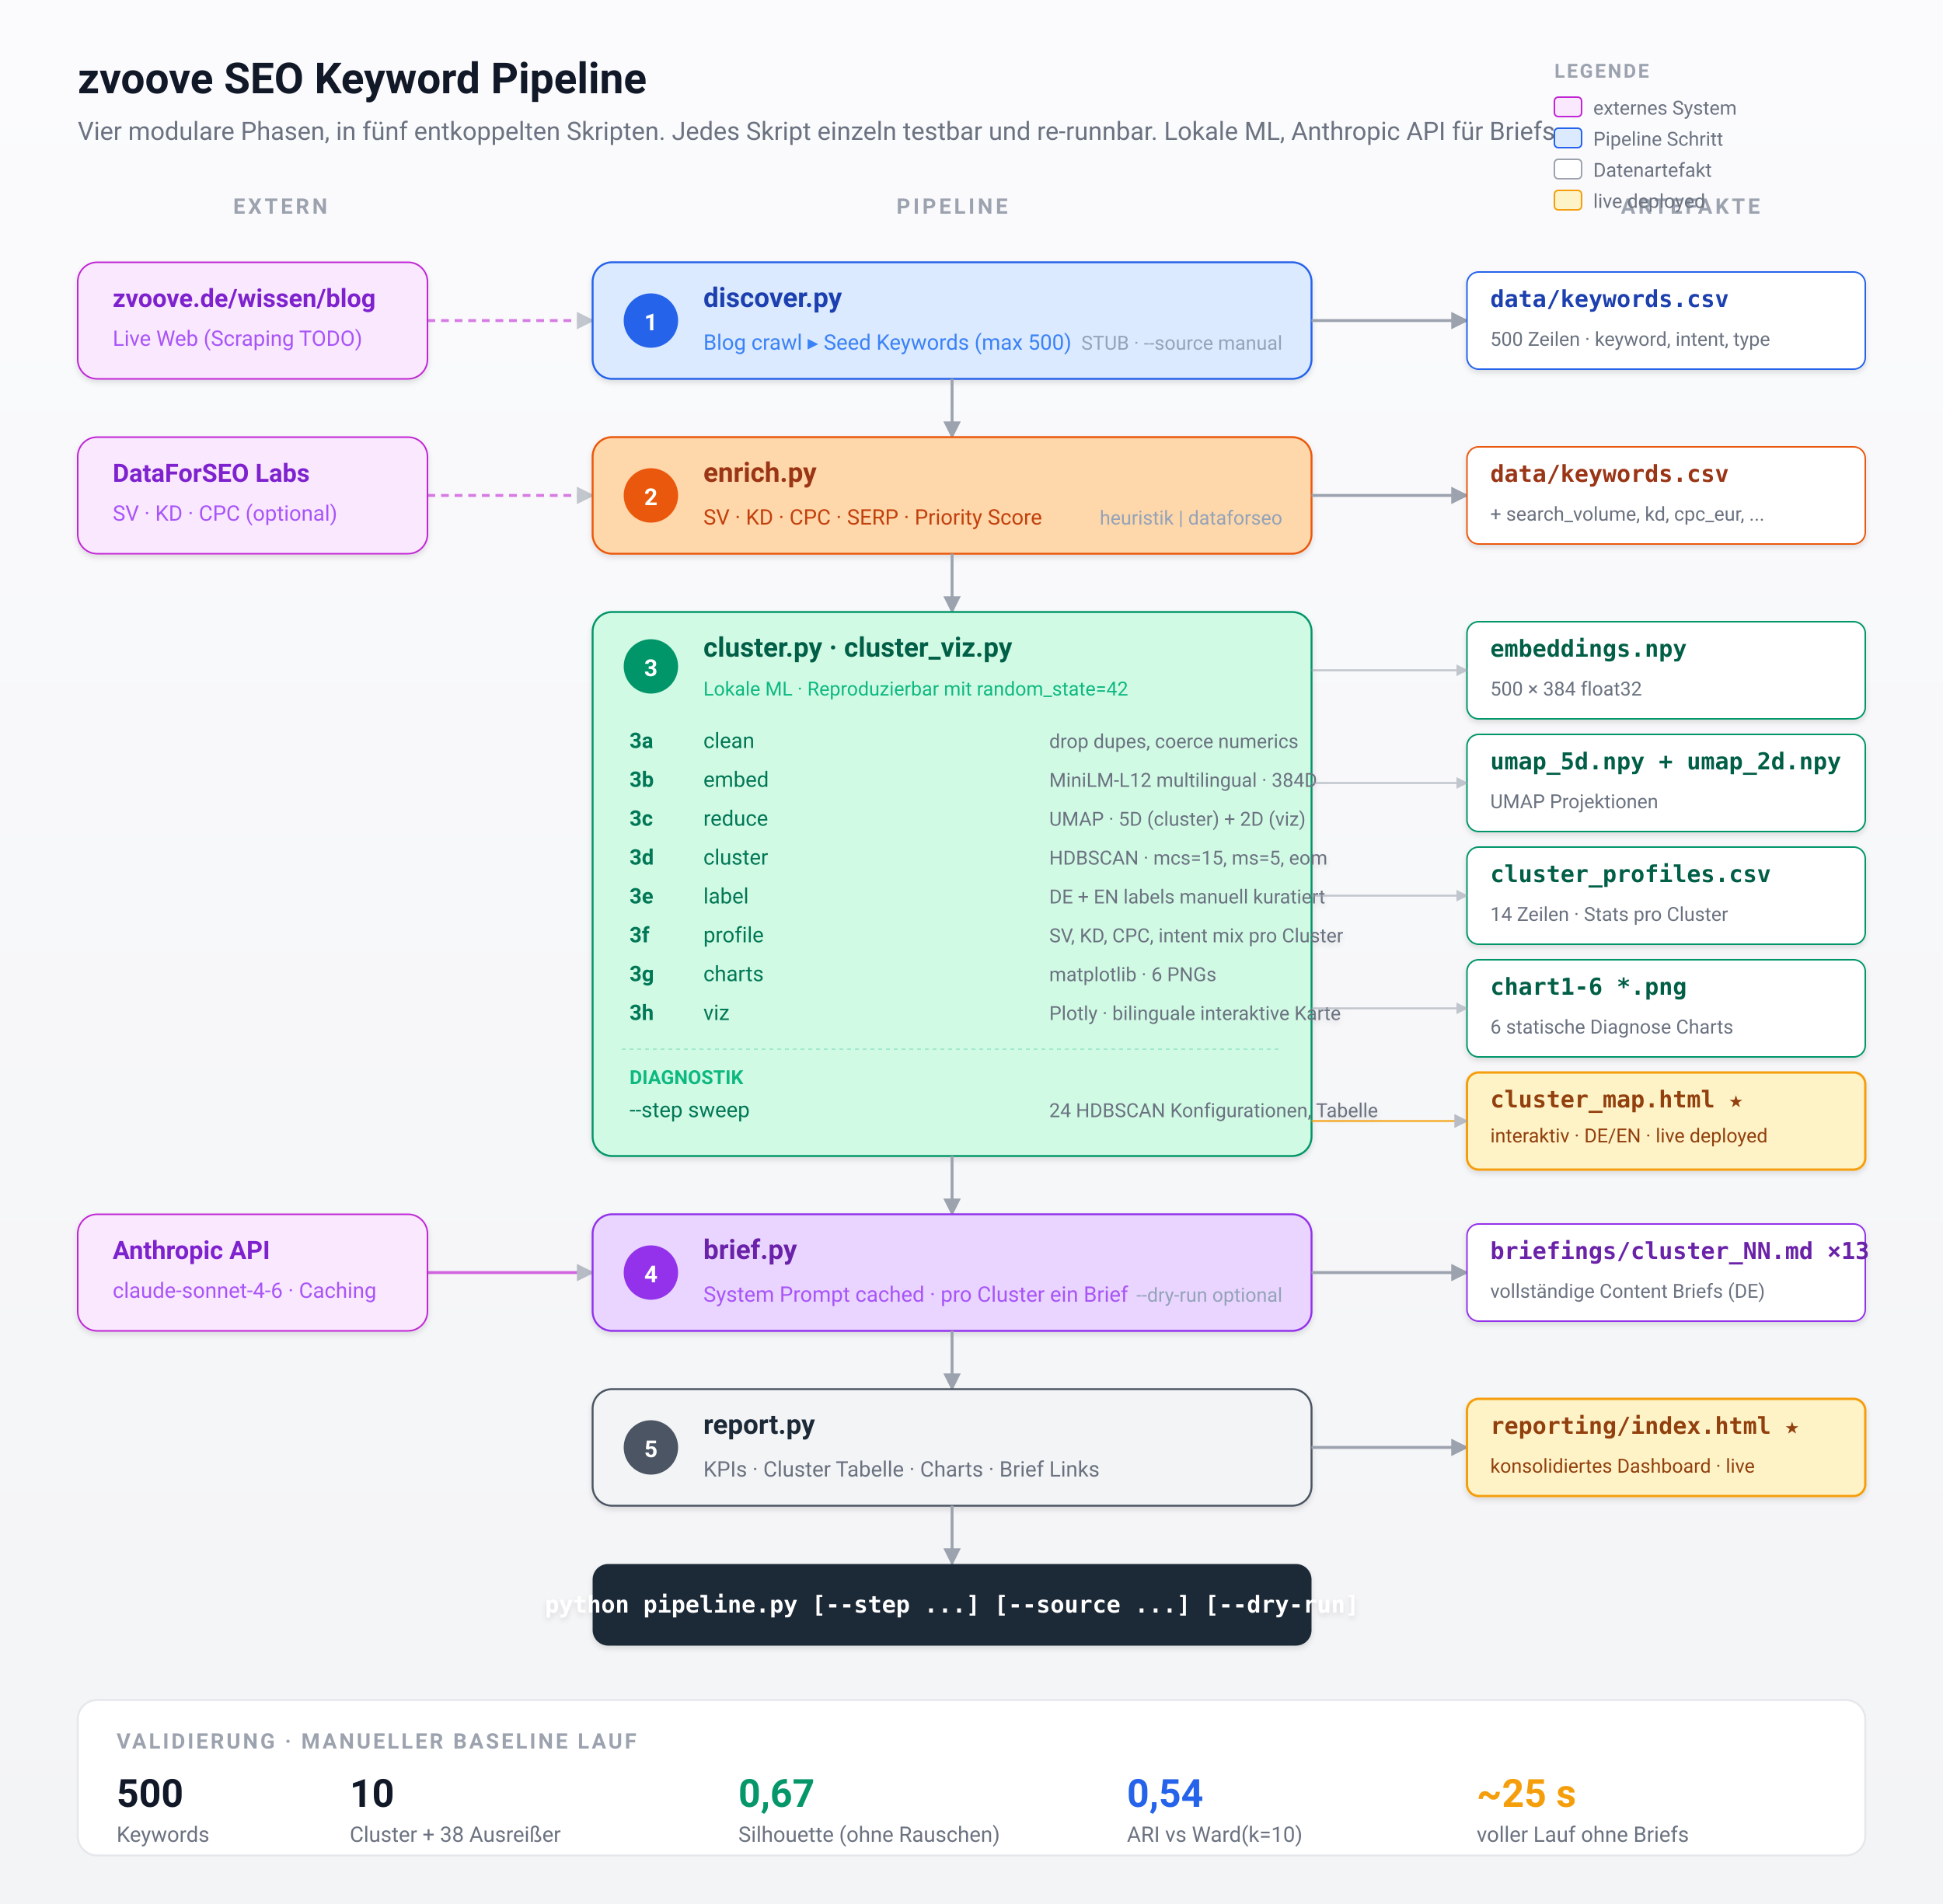
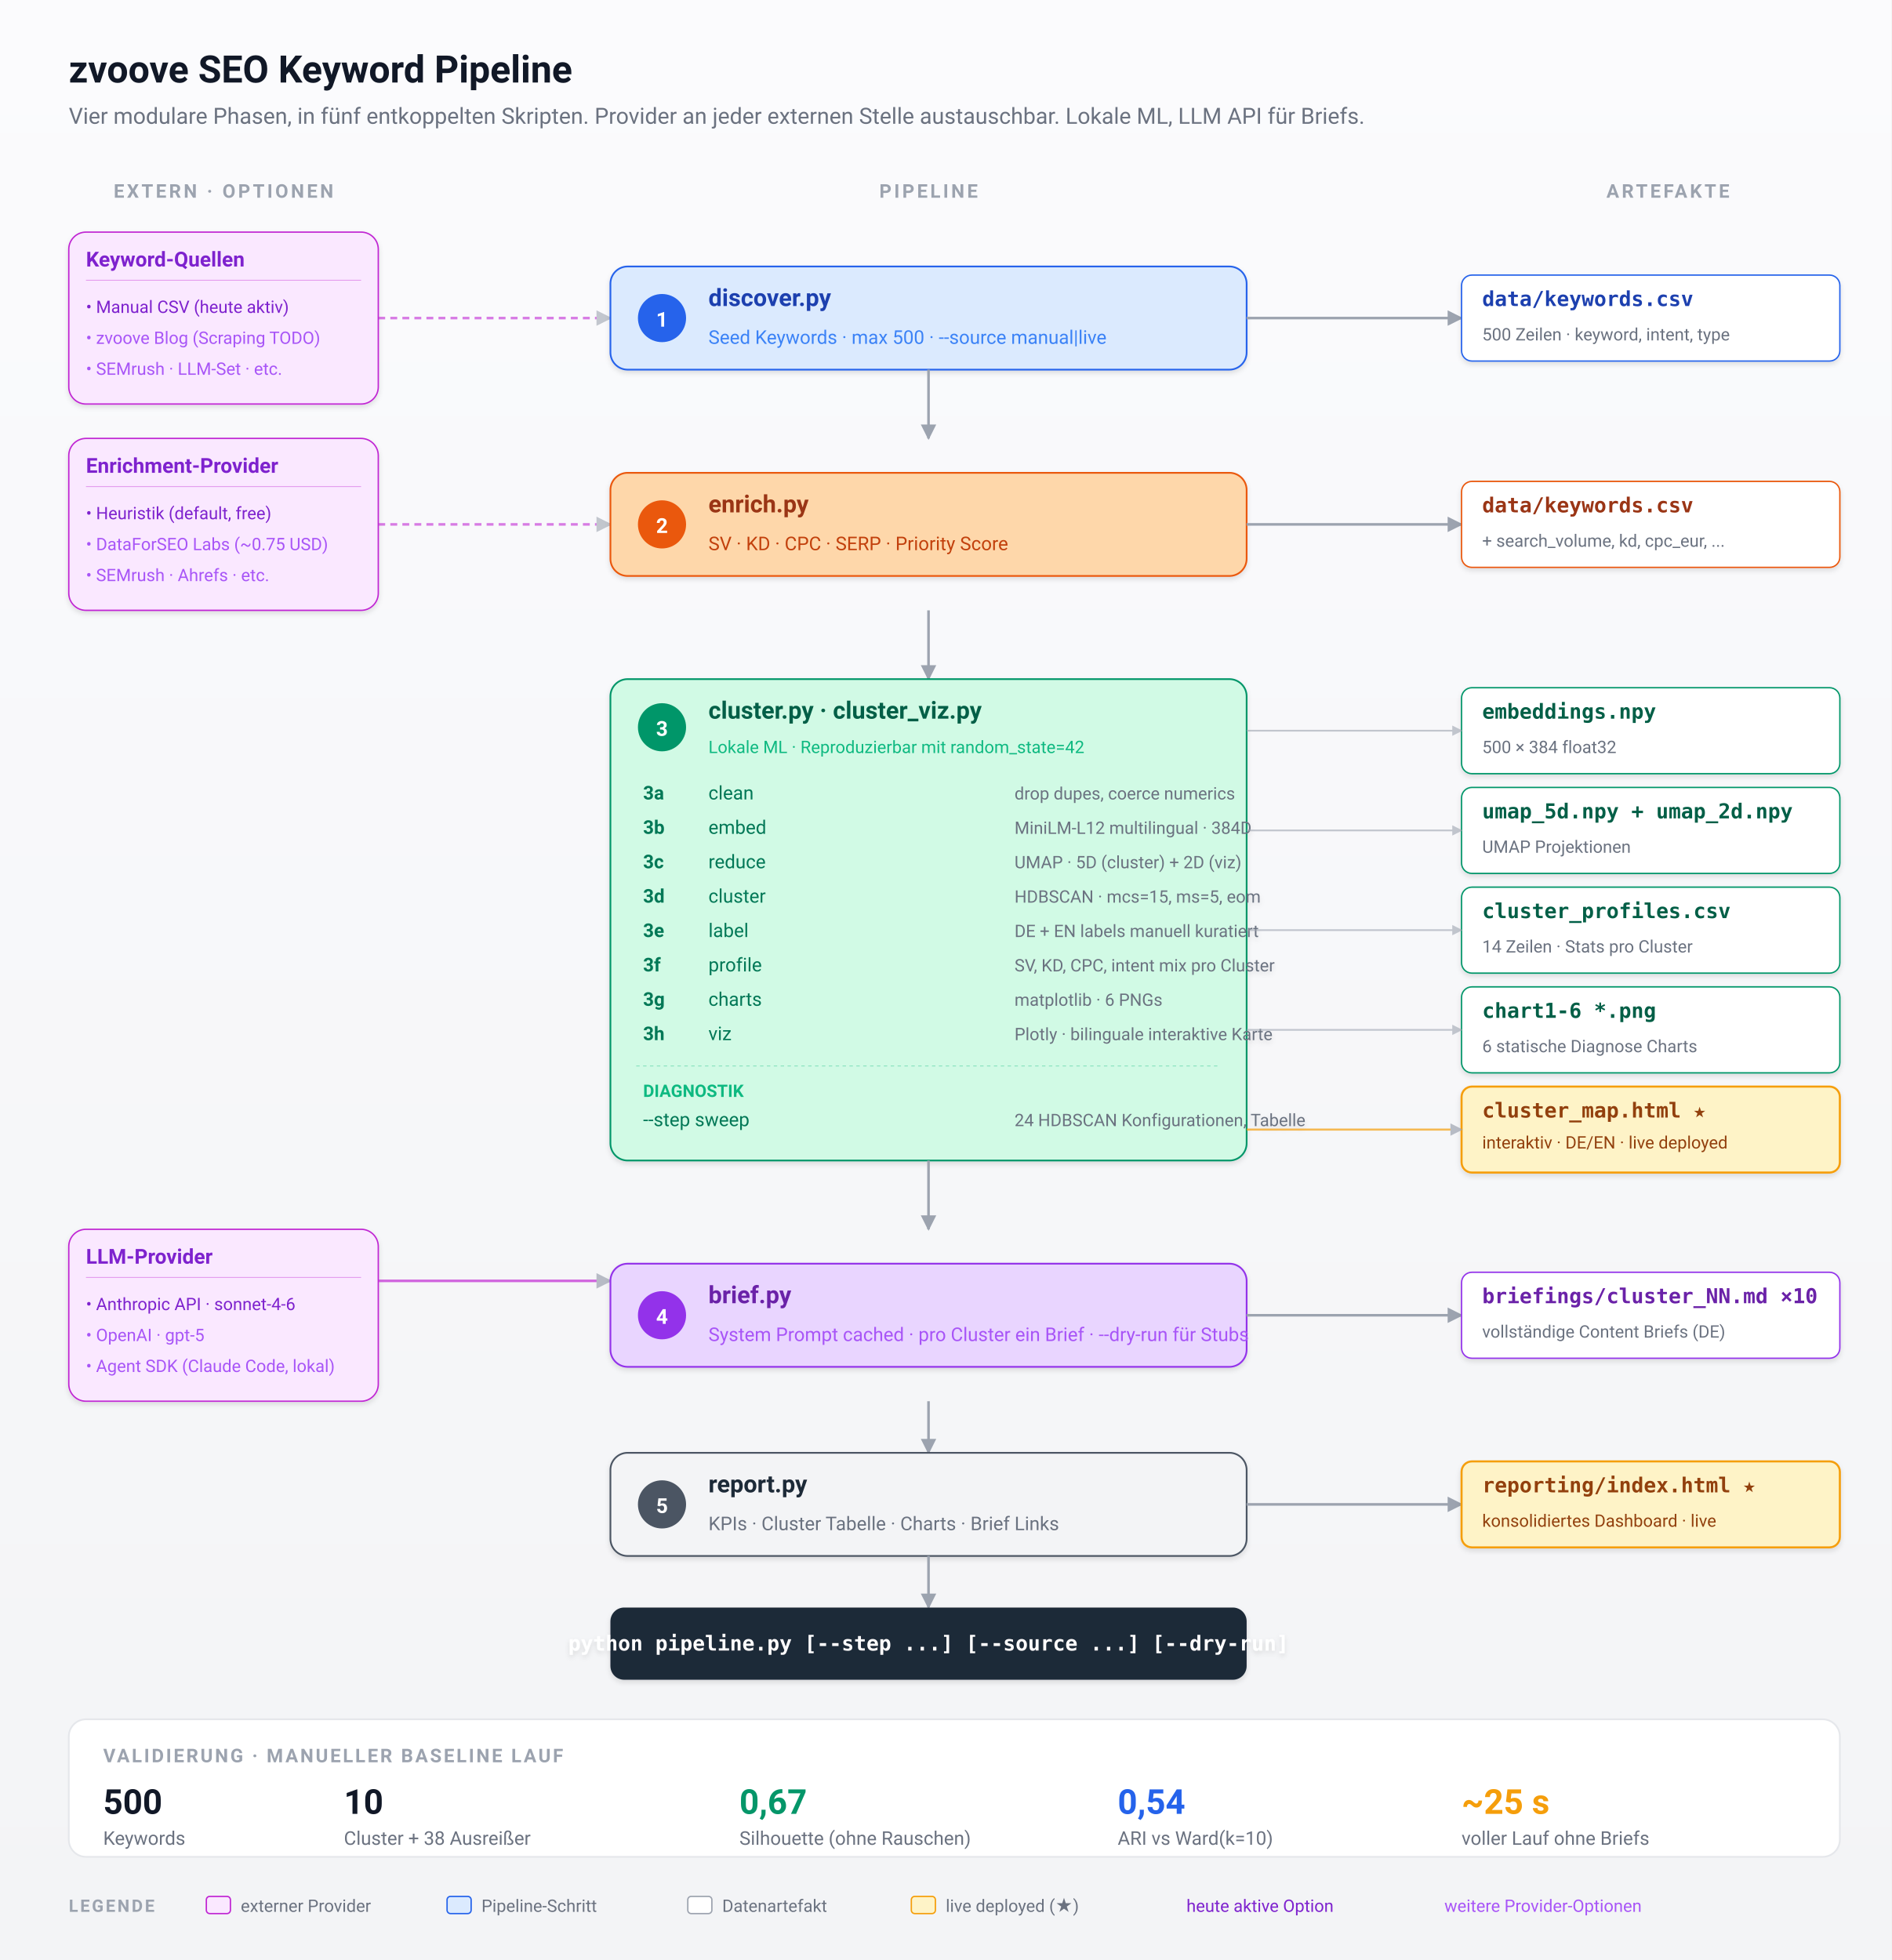
- <svg xmlns="http://www.w3.org/2000/svg" width="100%" viewBox="0 0 1000 980" role="img" font-family="-apple-system, BlinkMacSystemFont, 'Segoe UI', Roboto, sans-serif">
+ <svg xmlns="http://www.w3.org/2000/svg" width="100%" viewBox="0 0 1100 1140" role="img" font-family="-apple-system, BlinkMacSystemFont, 'Segoe UI', Roboto, sans-serif">
  <defs>
    <marker id="arrow" viewBox="0 0 10 10" refX="9" refY="5" markerWidth="6" markerHeight="6" orient="auto-start-reverse">
      <path d="M0 0 L10 5 L0 10 z" fill="#9ca3af" />
-     </marker>
-     <marker id="arrow-blue" viewBox="0 0 10 10" refX="9" refY="5" markerWidth="6" markerHeight="6" orient="auto-start-reverse">
-       <path d="M0 0 L10 5 L0 10 z" fill="#2563eb" />
    </marker>
    <filter id="shadow" x="-5%" y="-5%" width="110%" height="115%">
      <feDropShadow dx="0" dy="1.5" stdDeviation="1.5" flood-opacity="0.12" />
    </filter>
    <linearGradient id="bg" x1="0" y1="0" x2="0" y2="1">
      <stop offset="0" stop-color="#fbfbfd" />
      <stop offset="1" stop-color="#f3f4f6" />
    </linearGradient>
  </defs>
-   <rect width="1000" height="980" fill="url(#bg)" />
+   <rect width="1100" height="1140" fill="url(#bg)" />
  <text x="40" y="48" font-size="22" font-weight="700" fill="#111827">zvoove SEO Keyword Pipeline</text>
-   <text x="40" y="72" font-size="13" fill="#6b7280">Vier modulare Phasen, in fünf entkoppelten Skripten. Jedes Skript einzeln testbar und re-runnbar. Lokale ML, Anthropic API für Briefs.</text>
-   <text x="120" y="110" font-size="11" font-weight="600" fill="#9ca3af" letter-spacing="1.5">EXTERN</text>
-   <text x="490" y="110" font-size="11" font-weight="600" fill="#9ca3af" letter-spacing="1.5" text-anchor="middle">PIPELINE</text>
-   <text x="870" y="110" font-size="11" font-weight="600" fill="#9ca3af" letter-spacing="1.5" text-anchor="middle">ARTEFAKTE</text>
-   <g filter="url(#shadow)">
-     <rect x="40" y="135" width="180" height="60" rx="10" fill="#fae8ff" stroke="#c026d3" stroke-width="0.8" />
-     <text x="58" y="158" font-size="13" font-weight="600" fill="#7e22ce">zvoove.de/wissen/blog</text>
-     <text x="58" y="178" font-size="11" fill="#a855f7">Live Web (Scraping TODO)</text>
-   </g>
-   <line x1="220" y1="165" x2="305" y2="165" stroke="#c026d3" stroke-width="1.5" stroke-dasharray="4 3" marker-end="url(#arrow)" opacity="0.6" />
-   <g filter="url(#shadow)">
-     <rect x="305" y="135" width="370" height="60" rx="10" fill="#dbeafe" stroke="#2563eb" stroke-width="1" />
-     <circle cx="335" cy="165" r="14" fill="#2563eb" />
-     <text x="335" y="170" font-size="12" font-weight="700" fill="white" text-anchor="middle">1</text>
-     <text x="362" y="158" font-size="14" font-weight="600" fill="#1e40af">discover.py</text>
-     <text x="362" y="180" font-size="11" fill="#3b82f6">Blog crawl ▸ Seed Keywords (max 500)</text>
-     <text x="660" y="180" font-size="10" fill="#94a3b8" text-anchor="end">STUB · --source manual</text>
-   </g>
-   <line x1="675" y1="165" x2="755" y2="165" stroke="#9ca3af" stroke-width="1.5" marker-end="url(#arrow)" />
-   <g filter="url(#shadow)">
-     <rect x="755" y="140" width="205" height="50" rx="6" fill="white" stroke="#2563eb" stroke-width="0.8" />
-     <text x="767" y="158" font-size="12" font-weight="600" fill="#1e40af" font-family="ui-monospace, SFMono-Regular, monospace">data/keywords.csv</text>
-     <text x="767" y="178" font-size="10" fill="#6b7280">500 Zeilen · keyword, intent, type</text>
-   </g>
-   <line x1="490" y1="195" x2="490" y2="225" stroke="#9ca3af" stroke-width="1.5" marker-end="url(#arrow)" />
-   <g filter="url(#shadow)">
-     <rect x="40" y="225" width="180" height="60" rx="10" fill="#fae8ff" stroke="#c026d3" stroke-width="0.8" />
-     <text x="58" y="248" font-size="13" font-weight="600" fill="#7e22ce">DataForSEO Labs</text>
-     <text x="58" y="268" font-size="11" fill="#a855f7">SV · KD · CPC (optional)</text>
-   </g>
-   <line x1="220" y1="255" x2="305" y2="255" stroke="#c026d3" stroke-width="1.5" stroke-dasharray="4 3" marker-end="url(#arrow)" opacity="0.6" />
-   <g filter="url(#shadow)">
-     <rect x="305" y="225" width="370" height="60" rx="10" fill="#fed7aa" stroke="#ea580c" stroke-width="1" />
-     <circle cx="335" cy="255" r="14" fill="#ea580c" />
-     <text x="335" y="260" font-size="12" font-weight="700" fill="white" text-anchor="middle">2</text>
-     <text x="362" y="248" font-size="14" font-weight="600" fill="#9a3412">enrich.py</text>
-     <text x="362" y="270" font-size="11" fill="#c2410c">SV · KD · CPC · SERP · Priority Score</text>
-     <text x="660" y="270" font-size="10" fill="#94a3b8" text-anchor="end">heuristik | dataforseo</text>
-   </g>
-   <line x1="675" y1="255" x2="755" y2="255" stroke="#9ca3af" stroke-width="1.5" marker-end="url(#arrow)" />
-   <g filter="url(#shadow)">
-     <rect x="755" y="230" width="205" height="50" rx="6" fill="white" stroke="#ea580c" stroke-width="0.8" />
-     <text x="767" y="248" font-size="12" font-weight="600" fill="#9a3412" font-family="ui-monospace, SFMono-Regular, monospace">data/keywords.csv</text>
-     <text x="767" y="268" font-size="10" fill="#6b7280">+ search_volume, kd, cpc_eur, ...</text>
-   </g>
-   <line x1="490" y1="285" x2="490" y2="315" stroke="#9ca3af" stroke-width="1.5" marker-end="url(#arrow)" />
-   <g filter="url(#shadow)">
-     <rect x="305" y="315" width="370" height="280" rx="10" fill="#d1fae5" stroke="#059669" stroke-width="1" />
-     <circle cx="335" cy="343" r="14" fill="#059669" />
-     <text x="335" y="348" font-size="12" font-weight="700" fill="white" text-anchor="middle">3</text>
-     <text x="362" y="338" font-size="14" font-weight="600" fill="#065f46">cluster.py · cluster_viz.py</text>
-     <text x="362" y="358" font-size="10" fill="#10b981">Lokale ML · Reproduzierbar mit random_state=42</text>
+   <text x="40" y="72" font-size="13" fill="#6b7280">Vier modulare Phasen, in fünf entkoppelten Skripten. Provider an jeder externen Stelle austauschbar. Lokale ML, LLM API für Briefs.</text>
+   <text x="130" y="115" font-size="11" font-weight="600" fill="#9ca3af" letter-spacing="1.5" text-anchor="middle">EXTERN · OPTIONEN</text>
+   <text x="540" y="115" font-size="11" font-weight="600" fill="#9ca3af" letter-spacing="1.5" text-anchor="middle">PIPELINE</text>
+   <text x="970" y="115" font-size="11" font-weight="600" fill="#9ca3af" letter-spacing="1.5" text-anchor="middle">ARTEFAKTE</text>
+   <g filter="url(#shadow)">
+     <rect x="40" y="135" width="180" height="100" rx="10" fill="#fae8ff" stroke="#c026d3" stroke-width="0.8" />
+     <text x="50" y="155" font-size="12" font-weight="700" fill="#7e22ce">Keyword-Quellen</text>
+     <line x1="50" y1="163" x2="210" y2="163" stroke="#c026d3" stroke-width="0.5" opacity="0.4" />
+     <text x="50" y="182" font-size="10" fill="#7e22ce">• Manual CSV (heute aktiv)</text>
+     <text x="50" y="200" font-size="10" fill="#a855f7">• zvoove Blog (Scraping TODO)</text>
+     <text x="50" y="218" font-size="10" fill="#a855f7">• SEMrush · LLM-Set · etc.</text>
+   </g>
+   <line x1="220" y1="185" x2="355" y2="185" stroke="#c026d3" stroke-width="1.5" stroke-dasharray="4 3" marker-end="url(#arrow)" opacity="0.6" />
+   <g filter="url(#shadow)">
+     <rect x="355" y="155" width="370" height="60" rx="10" fill="#dbeafe" stroke="#2563eb" stroke-width="1" />
+     <circle cx="385" cy="185" r="14" fill="#2563eb" />
+     <text x="385" y="190" font-size="12" font-weight="700" fill="white" text-anchor="middle">1</text>
+     <text x="412" y="178" font-size="14" font-weight="600" fill="#1e40af">discover.py</text>
+     <text x="412" y="200" font-size="11" fill="#3b82f6">Seed Keywords · max 500 · --source manual|live</text>
+   </g>
+   <line x1="725" y1="185" x2="850" y2="185" stroke="#9ca3af" stroke-width="1.5" marker-end="url(#arrow)" />
+   <g filter="url(#shadow)">
+     <rect x="850" y="160" width="220" height="50" rx="6" fill="white" stroke="#2563eb" stroke-width="0.8" />
+     <text x="862" y="178" font-size="12" font-weight="600" fill="#1e40af" font-family="ui-monospace, SFMono-Regular, monospace">data/keywords.csv</text>
+     <text x="862" y="198" font-size="10" fill="#6b7280">500 Zeilen · keyword, intent, type</text>
+   </g>
+   <line x1="540" y1="215" x2="540" y2="255" stroke="#9ca3af" stroke-width="1.5" marker-end="url(#arrow)" />
+   <g filter="url(#shadow)">
+     <rect x="40" y="255" width="180" height="100" rx="10" fill="#fae8ff" stroke="#c026d3" stroke-width="0.8" />
+     <text x="50" y="275" font-size="12" font-weight="700" fill="#7e22ce">Enrichment-Provider</text>
+     <line x1="50" y1="283" x2="210" y2="283" stroke="#c026d3" stroke-width="0.5" opacity="0.4" />
+     <text x="50" y="302" font-size="10" fill="#7e22ce">• Heuristik (default, free)</text>
+     <text x="50" y="320" font-size="10" fill="#a855f7">• DataForSEO Labs (~0.75 USD)</text>
+     <text x="50" y="338" font-size="10" fill="#a855f7">• SEMrush · Ahrefs · etc.</text>
+   </g>
+   <line x1="220" y1="305" x2="355" y2="305" stroke="#c026d3" stroke-width="1.5" stroke-dasharray="4 3" marker-end="url(#arrow)" opacity="0.6" />
+   <g filter="url(#shadow)">
+     <rect x="355" y="275" width="370" height="60" rx="10" fill="#fed7aa" stroke="#ea580c" stroke-width="1" />
+     <circle cx="385" cy="305" r="14" fill="#ea580c" />
+     <text x="385" y="310" font-size="12" font-weight="700" fill="white" text-anchor="middle">2</text>
+     <text x="412" y="298" font-size="14" font-weight="600" fill="#9a3412">enrich.py</text>
+     <text x="412" y="320" font-size="11" fill="#c2410c">SV · KD · CPC · SERP · Priority Score</text>
+   </g>
+   <line x1="725" y1="305" x2="850" y2="305" stroke="#9ca3af" stroke-width="1.5" marker-end="url(#arrow)" />
+   <g filter="url(#shadow)">
+     <rect x="850" y="280" width="220" height="50" rx="6" fill="white" stroke="#ea580c" stroke-width="0.8" />
+     <text x="862" y="298" font-size="12" font-weight="600" fill="#9a3412" font-family="ui-monospace, SFMono-Regular, monospace">data/keywords.csv</text>
+     <text x="862" y="318" font-size="10" fill="#6b7280">+ search_volume, kd, cpc_eur, ...</text>
+   </g>
+   <line x1="540" y1="355" x2="540" y2="395" stroke="#9ca3af" stroke-width="1.5" marker-end="url(#arrow)" />
+   <g filter="url(#shadow)">
+     <rect x="355" y="395" width="370" height="280" rx="10" fill="#d1fae5" stroke="#059669" stroke-width="1" />
+     <circle cx="385" cy="423" r="14" fill="#059669" />
+     <text x="385" y="428" font-size="12" font-weight="700" fill="white" text-anchor="middle">3</text>
+     <text x="412" y="418" font-size="14" font-weight="600" fill="#065f46">cluster.py · cluster_viz.py</text>
+     <text x="412" y="438" font-size="10" fill="#10b981">Lokale ML · Reproduzierbar mit random_state=42</text>
    <g font-size="11" fill="#047857">
-       <text x="324" y="385" font-weight="600">3a</text>
-       <text x="362" y="385">clean</text>
-       <text x="540" y="385" fill="#6b7280" font-size="10">drop dupes, coerce numerics</text>
-       <text x="324" y="405" font-weight="600">3b</text>
-       <text x="362" y="405">embed</text>
-       <text x="540" y="405" fill="#6b7280" font-size="10">MiniLM-L12 multilingual · 384D</text>
-       <text x="324" y="425" font-weight="600">3c</text>
-       <text x="362" y="425">reduce</text>
-       <text x="540" y="425" fill="#6b7280" font-size="10">UMAP · 5D (cluster) + 2D (viz)</text>
-       <text x="324" y="445" font-weight="600">3d</text>
-       <text x="362" y="445">cluster</text>
-       <text x="540" y="445" fill="#6b7280" font-size="10">HDBSCAN · mcs=15, ms=5, eom</text>
-       <text x="324" y="465" font-weight="600">3e</text>
-       <text x="362" y="465">label</text>
-       <text x="540" y="465" fill="#6b7280" font-size="10">DE + EN labels manuell kuratiert</text>
-       <text x="324" y="485" font-weight="600">3f</text>
-       <text x="362" y="485">profile</text>
-       <text x="540" y="485" fill="#6b7280" font-size="10">SV, KD, CPC, intent mix pro Cluster</text>
-       <text x="324" y="505" font-weight="600">3g</text>
-       <text x="362" y="505">charts</text>
-       <text x="540" y="505" fill="#6b7280" font-size="10">matplotlib · 6 PNGs</text>
-       <text x="324" y="525" font-weight="600">3h</text>
-       <text x="362" y="525">viz</text>
-       <text x="540" y="525" fill="#6b7280" font-size="10">Plotly · bilinguale interaktive Karte</text>
+       <text x="374" y="465" font-weight="600">3a</text>
+       <text x="412" y="465">clean</text>
+       <text x="590" y="465" fill="#6b7280" font-size="10">drop dupes, coerce numerics</text>
+       <text x="374" y="485" font-weight="600">3b</text>
+       <text x="412" y="485">embed</text>
+       <text x="590" y="485" fill="#6b7280" font-size="10">MiniLM-L12 multilingual · 384D</text>
+       <text x="374" y="505" font-weight="600">3c</text>
+       <text x="412" y="505">reduce</text>
+       <text x="590" y="505" fill="#6b7280" font-size="10">UMAP · 5D (cluster) + 2D (viz)</text>
+       <text x="374" y="525" font-weight="600">3d</text>
+       <text x="412" y="525">cluster</text>
+       <text x="590" y="525" fill="#6b7280" font-size="10">HDBSCAN · mcs=15, ms=5, eom</text>
+       <text x="374" y="545" font-weight="600">3e</text>
+       <text x="412" y="545">label</text>
+       <text x="590" y="545" fill="#6b7280" font-size="10">DE + EN labels manuell kuratiert</text>
+       <text x="374" y="565" font-weight="600">3f</text>
+       <text x="412" y="565">profile</text>
+       <text x="590" y="565" fill="#6b7280" font-size="10">SV, KD, CPC, intent mix pro Cluster</text>
+       <text x="374" y="585" font-weight="600">3g</text>
+       <text x="412" y="585">charts</text>
+       <text x="590" y="585" fill="#6b7280" font-size="10">matplotlib · 6 PNGs</text>
+       <text x="374" y="605" font-weight="600">3h</text>
+       <text x="412" y="605">viz</text>
+       <text x="590" y="605" fill="#6b7280" font-size="10">Plotly · bilinguale interaktive Karte</text>
    </g>
-     <line x1="320" y1="540" x2="660" y2="540" stroke="#10b981" stroke-width="0.5" stroke-dasharray="2 2" opacity="0.4" />
-     <text x="324" y="558" font-size="10" font-weight="600" fill="#10b981">DIAGNOSTIK</text>
-     <text x="324" y="575" font-size="11" fill="#047857">--step sweep</text>
-     <text x="540" y="575" fill="#6b7280" font-size="10">24 HDBSCAN Konfigurationen, Tabelle</text>
-   </g>
-   <g filter="url(#shadow)">
-     <rect x="755" y="320" width="205" height="50" rx="6" fill="white" stroke="#059669" stroke-width="0.8" />
-     <text x="767" y="338" font-size="12" font-weight="600" fill="#065f46" font-family="ui-monospace, SFMono-Regular, monospace">embeddings.npy</text>
-     <text x="767" y="358" font-size="10" fill="#6b7280">500 × 384 float32</text>
-   </g>
-   <g filter="url(#shadow)">
-     <rect x="755" y="378" width="205" height="50" rx="6" fill="white" stroke="#059669" stroke-width="0.8" />
-     <text x="767" y="396" font-size="12" font-weight="600" fill="#065f46" font-family="ui-monospace, SFMono-Regular, monospace">umap_5d.npy + umap_2d.npy</text>
-     <text x="767" y="416" font-size="10" fill="#6b7280">UMAP Projektionen</text>
-   </g>
-   <g filter="url(#shadow)">
-     <rect x="755" y="436" width="205" height="50" rx="6" fill="white" stroke="#059669" stroke-width="0.8" />
-     <text x="767" y="454" font-size="12" font-weight="600" fill="#065f46" font-family="ui-monospace, SFMono-Regular, monospace">cluster_profiles.csv</text>
-     <text x="767" y="474" font-size="10" fill="#6b7280">14 Zeilen · Stats pro Cluster</text>
-   </g>
-   <g filter="url(#shadow)">
-     <rect x="755" y="494" width="205" height="50" rx="6" fill="white" stroke="#059669" stroke-width="0.8" />
-     <text x="767" y="512" font-size="12" font-weight="600" fill="#065f46" font-family="ui-monospace, SFMono-Regular, monospace">chart1-6 *.png</text>
-     <text x="767" y="532" font-size="10" fill="#6b7280">6 statische Diagnose Charts</text>
-   </g>
-   <g filter="url(#shadow)">
-     <rect x="755" y="552" width="205" height="50" rx="6" fill="#fef3c7" stroke="#f59e0b" stroke-width="1.2" />
-     <text x="767" y="570" font-size="12" font-weight="700" fill="#92400e" font-family="ui-monospace, SFMono-Regular, monospace">cluster_map.html ★</text>
-     <text x="767" y="588" font-size="10" fill="#92400e">interaktiv · DE/EN · live deployed</text>
-   </g>
-   <line x1="675" y1="345" x2="755" y2="345" stroke="#9ca3af" stroke-width="1" marker-end="url(#arrow)" opacity="0.6" />
-   <line x1="675" y1="403" x2="755" y2="403" stroke="#9ca3af" stroke-width="1" marker-end="url(#arrow)" opacity="0.6" />
-   <line x1="675" y1="461" x2="755" y2="461" stroke="#9ca3af" stroke-width="1" marker-end="url(#arrow)" opacity="0.6" />
-   <line x1="675" y1="519" x2="755" y2="519" stroke="#9ca3af" stroke-width="1" marker-end="url(#arrow)" opacity="0.6" />
-   <line x1="675" y1="577" x2="755" y2="577" stroke="#f59e0b" stroke-width="1.2" marker-end="url(#arrow)" opacity="0.7" />
-   <line x1="490" y1="595" x2="490" y2="625" stroke="#9ca3af" stroke-width="1.5" marker-end="url(#arrow)" />
-   <g filter="url(#shadow)">
-     <rect x="40" y="625" width="180" height="60" rx="10" fill="#fae8ff" stroke="#c026d3" stroke-width="0.8" />
-     <text x="58" y="648" font-size="13" font-weight="600" fill="#7e22ce">Anthropic API</text>
-     <text x="58" y="668" font-size="11" fill="#a855f7">claude-sonnet-4-6 · Caching</text>
-   </g>
-   <line x1="220" y1="655" x2="305" y2="655" stroke="#c026d3" stroke-width="1.5" marker-end="url(#arrow)" opacity="0.7" />
-   <g filter="url(#shadow)">
-     <rect x="305" y="625" width="370" height="60" rx="10" fill="#e9d5ff" stroke="#9333ea" stroke-width="1" />
-     <circle cx="335" cy="655" r="14" fill="#9333ea" />
-     <text x="335" y="660" font-size="12" font-weight="700" fill="white" text-anchor="middle">4</text>
-     <text x="362" y="648" font-size="14" font-weight="600" fill="#6b21a8">brief.py</text>
-     <text x="362" y="670" font-size="11" fill="#a855f7">System Prompt cached · pro Cluster ein Brief</text>
-     <text x="660" y="670" font-size="10" fill="#94a3b8" text-anchor="end">--dry-run optional</text>
-   </g>
-   <line x1="675" y1="655" x2="755" y2="655" stroke="#9ca3af" stroke-width="1.5" marker-end="url(#arrow)" />
-   <g filter="url(#shadow)">
-     <rect x="755" y="630" width="205" height="50" rx="6" fill="white" stroke="#9333ea" stroke-width="0.8" />
-     <text x="767" y="648" font-size="12" font-weight="600" fill="#6b21a8" font-family="ui-monospace, SFMono-Regular, monospace">briefings/cluster_NN.md ×13</text>
-     <text x="767" y="668" font-size="10" fill="#6b7280">vollständige Content Briefs (DE)</text>
-   </g>
-   <line x1="490" y1="685" x2="490" y2="715" stroke="#9ca3af" stroke-width="1.5" marker-end="url(#arrow)" />
-   <g filter="url(#shadow)">
-     <rect x="305" y="715" width="370" height="60" rx="10" fill="#f3f4f6" stroke="#4b5563" stroke-width="1" />
-     <circle cx="335" cy="745" r="14" fill="#4b5563" />
-     <text x="335" y="750" font-size="12" font-weight="700" fill="white" text-anchor="middle">5</text>
-     <text x="362" y="738" font-size="14" font-weight="600" fill="#1f2937">report.py</text>
-     <text x="362" y="760" font-size="11" fill="#6b7280">KPIs · Cluster Tabelle · Charts · Brief Links</text>
-   </g>
-   <line x1="675" y1="745" x2="755" y2="745" stroke="#9ca3af" stroke-width="1.5" marker-end="url(#arrow)" />
-   <g filter="url(#shadow)">
-     <rect x="755" y="720" width="205" height="50" rx="6" fill="#fef3c7" stroke="#f59e0b" stroke-width="1.2" />
-     <text x="767" y="738" font-size="12" font-weight="700" fill="#92400e" font-family="ui-monospace, SFMono-Regular, monospace">reporting/index.html ★</text>
-     <text x="767" y="758" font-size="10" fill="#92400e">konsolidiertes Dashboard · live</text>
-   </g>
-   <line x1="490" y1="775" x2="490" y2="805" stroke="#9ca3af" stroke-width="1.5" marker-end="url(#arrow)" />
-   <g filter="url(#shadow)">
-     <rect x="305" y="805" width="370" height="42" rx="8" fill="#1f2937" />
-     <text x="490" y="830" font-size="12" font-weight="600" fill="white" text-anchor="middle" font-family="ui-monospace, SFMono-Regular, monospace">python pipeline.py [--step ...] [--source ...] [--dry-run]</text>
+     <line x1="370" y1="620" x2="710" y2="620" stroke="#10b981" stroke-width="0.5" stroke-dasharray="2 2" opacity="0.4" />
+     <text x="374" y="638" font-size="10" font-weight="600" fill="#10b981">DIAGNOSTIK</text>
+     <text x="374" y="655" font-size="11" fill="#047857">--step sweep</text>
+     <text x="590" y="655" fill="#6b7280" font-size="10">24 HDBSCAN Konfigurationen, Tabelle</text>
+   </g>
+   <g filter="url(#shadow)">
+     <rect x="850" y="400" width="220" height="50" rx="6" fill="white" stroke="#059669" stroke-width="0.8" />
+     <text x="862" y="418" font-size="12" font-weight="600" fill="#065f46" font-family="ui-monospace, SFMono-Regular, monospace">embeddings.npy</text>
+     <text x="862" y="438" font-size="10" fill="#6b7280">500 × 384 float32</text>
+   </g>
+   <g filter="url(#shadow)">
+     <rect x="850" y="458" width="220" height="50" rx="6" fill="white" stroke="#059669" stroke-width="0.8" />
+     <text x="862" y="476" font-size="12" font-weight="600" fill="#065f46" font-family="ui-monospace, SFMono-Regular, monospace">umap_5d.npy + umap_2d.npy</text>
+     <text x="862" y="496" font-size="10" fill="#6b7280">UMAP Projektionen</text>
+   </g>
+   <g filter="url(#shadow)">
+     <rect x="850" y="516" width="220" height="50" rx="6" fill="white" stroke="#059669" stroke-width="0.8" />
+     <text x="862" y="534" font-size="12" font-weight="600" fill="#065f46" font-family="ui-monospace, SFMono-Regular, monospace">cluster_profiles.csv</text>
+     <text x="862" y="554" font-size="10" fill="#6b7280">14 Zeilen · Stats pro Cluster</text>
+   </g>
+   <g filter="url(#shadow)">
+     <rect x="850" y="574" width="220" height="50" rx="6" fill="white" stroke="#059669" stroke-width="0.8" />
+     <text x="862" y="592" font-size="12" font-weight="600" fill="#065f46" font-family="ui-monospace, SFMono-Regular, monospace">chart1-6 *.png</text>
+     <text x="862" y="612" font-size="10" fill="#6b7280">6 statische Diagnose Charts</text>
+   </g>
+   <g filter="url(#shadow)">
+     <rect x="850" y="632" width="220" height="50" rx="6" fill="#fef3c7" stroke="#f59e0b" stroke-width="1.2" />
+     <text x="862" y="650" font-size="12" font-weight="700" fill="#92400e" font-family="ui-monospace, SFMono-Regular, monospace">cluster_map.html ★</text>
+     <text x="862" y="668" font-size="10" fill="#92400e">interaktiv · DE/EN · live deployed</text>
+   </g>
+   <line x1="725" y1="425" x2="850" y2="425" stroke="#9ca3af" stroke-width="1" marker-end="url(#arrow)" opacity="0.6" />
+   <line x1="725" y1="483" x2="850" y2="483" stroke="#9ca3af" stroke-width="1" marker-end="url(#arrow)" opacity="0.6" />
+   <line x1="725" y1="541" x2="850" y2="541" stroke="#9ca3af" stroke-width="1" marker-end="url(#arrow)" opacity="0.6" />
+   <line x1="725" y1="599" x2="850" y2="599" stroke="#9ca3af" stroke-width="1" marker-end="url(#arrow)" opacity="0.6" />
+   <line x1="725" y1="657" x2="850" y2="657" stroke="#f59e0b" stroke-width="1.2" marker-end="url(#arrow)" opacity="0.7" />
+   <line x1="540" y1="675" x2="540" y2="715" stroke="#9ca3af" stroke-width="1.5" marker-end="url(#arrow)" />
+   <g filter="url(#shadow)">
+     <rect x="40" y="715" width="180" height="100" rx="10" fill="#fae8ff" stroke="#c026d3" stroke-width="0.8" />
+     <text x="50" y="735" font-size="12" font-weight="700" fill="#7e22ce">LLM-Provider</text>
+     <line x1="50" y1="743" x2="210" y2="743" stroke="#c026d3" stroke-width="0.5" opacity="0.4" />
+     <text x="50" y="762" font-size="10" fill="#7e22ce">• Anthropic API · sonnet-4-6</text>
+     <text x="50" y="780" font-size="10" fill="#a855f7">• OpenAI · gpt-5</text>
+     <text x="50" y="798" font-size="10" fill="#a855f7">• Agent SDK (Claude Code, lokal)</text>
+   </g>
+   <line x1="220" y1="745" x2="355" y2="745" stroke="#c026d3" stroke-width="1.5" marker-end="url(#arrow)" opacity="0.7" />
+   <g filter="url(#shadow)">
+     <rect x="355" y="735" width="370" height="60" rx="10" fill="#e9d5ff" stroke="#9333ea" stroke-width="1" />
+     <circle cx="385" cy="765" r="14" fill="#9333ea" />
+     <text x="385" y="770" font-size="12" font-weight="700" fill="white" text-anchor="middle">4</text>
+     <text x="412" y="758" font-size="14" font-weight="600" fill="#6b21a8">brief.py</text>
+     <text x="412" y="780" font-size="11" fill="#a855f7">System Prompt cached · pro Cluster ein Brief · --dry-run für Stubs</text>
+   </g>
+   <line x1="725" y1="765" x2="850" y2="765" stroke="#9ca3af" stroke-width="1.5" marker-end="url(#arrow)" />
+   <g filter="url(#shadow)">
+     <rect x="850" y="740" width="220" height="50" rx="6" fill="white" stroke="#9333ea" stroke-width="0.8" />
+     <text x="862" y="758" font-size="12" font-weight="600" fill="#6b21a8" font-family="ui-monospace, SFMono-Regular, monospace">briefings/cluster_NN.md ×10</text>
+     <text x="862" y="778" font-size="10" fill="#6b7280">vollständige Content Briefs (DE)</text>
+   </g>
+   <line x1="540" y1="815" x2="540" y2="845" stroke="#9ca3af" stroke-width="1.5" marker-end="url(#arrow)" />
+   <g filter="url(#shadow)">
+     <rect x="355" y="845" width="370" height="60" rx="10" fill="#f3f4f6" stroke="#4b5563" stroke-width="1" />
+     <circle cx="385" cy="875" r="14" fill="#4b5563" />
+     <text x="385" y="880" font-size="12" font-weight="700" fill="white" text-anchor="middle">5</text>
+     <text x="412" y="868" font-size="14" font-weight="600" fill="#1f2937">report.py</text>
+     <text x="412" y="890" font-size="11" fill="#6b7280">KPIs · Cluster Tabelle · Charts · Brief Links</text>
+   </g>
+   <line x1="725" y1="875" x2="850" y2="875" stroke="#9ca3af" stroke-width="1.5" marker-end="url(#arrow)" />
+   <g filter="url(#shadow)">
+     <rect x="850" y="850" width="220" height="50" rx="6" fill="#fef3c7" stroke="#f59e0b" stroke-width="1.2" />
+     <text x="862" y="868" font-size="12" font-weight="700" fill="#92400e" font-family="ui-monospace, SFMono-Regular, monospace">reporting/index.html ★</text>
+     <text x="862" y="888" font-size="10" fill="#92400e">konsolidiertes Dashboard · live</text>
+   </g>
+   <line x1="540" y1="905" x2="540" y2="935" stroke="#9ca3af" stroke-width="1.5" marker-end="url(#arrow)" />
+   <g filter="url(#shadow)">
+     <rect x="355" y="935" width="370" height="42" rx="8" fill="#1f2937" />
+     <text x="540" y="960" font-size="12" font-weight="600" fill="white" text-anchor="middle" font-family="ui-monospace, SFMono-Regular, monospace">python pipeline.py [--step ...] [--source ...] [--dry-run]</text>
  </g>
  <g>
-     <rect x="40" y="875" width="920" height="80" rx="10" fill="white" stroke="#e5e7eb" stroke-width="1" />
-     <text x="60" y="900" font-size="11" font-weight="600" fill="#9ca3af" letter-spacing="1.2">VALIDIERUNG · MANUELLER BASELINE LAUF</text>
+     <rect x="40" y="1000" width="1030" height="80" rx="10" fill="white" stroke="#e5e7eb" stroke-width="1" />
+     <text x="60" y="1025" font-size="11" font-weight="600" fill="#9ca3af" letter-spacing="1.2">VALIDIERUNG · MANUELLER BASELINE LAUF</text>
    <g font-size="11" fill="#374151">
-       <text x="60" y="930" font-size="20" font-weight="700" fill="#111827">500</text>
-       <text x="60" y="948" fill="#6b7280">Keywords</text>
-       <text x="180" y="930" font-size="20" font-weight="700" fill="#111827">10</text>
-       <text x="180" y="948" fill="#6b7280">Cluster + 38 Ausreißer</text>
-       <text x="380" y="930" font-size="20" font-weight="700" fill="#059669">0,67</text>
-       <text x="380" y="948" fill="#6b7280">Silhouette (ohne Rauschen)</text>
-       <text x="580" y="930" font-size="20" font-weight="700" fill="#2563eb">0,54</text>
-       <text x="580" y="948" fill="#6b7280">ARI vs Ward(k=10)</text>
-       <text x="760" y="930" font-size="20" font-weight="700" fill="#f59e0b">~25 s</text>
-       <text x="760" y="948" fill="#6b7280">voller Lauf ohne Briefs</text>
+       <text x="60" y="1055" font-size="20" font-weight="700" fill="#111827">500</text>
+       <text x="60" y="1073" fill="#6b7280">Keywords</text>
+       <text x="200" y="1055" font-size="20" font-weight="700" fill="#111827">10</text>
+       <text x="200" y="1073" fill="#6b7280">Cluster + 38 Ausreißer</text>
+       <text x="430" y="1055" font-size="20" font-weight="700" fill="#059669">0,67</text>
+       <text x="430" y="1073" fill="#6b7280">Silhouette (ohne Rauschen)</text>
+       <text x="650" y="1055" font-size="20" font-weight="700" fill="#2563eb">0,54</text>
+       <text x="650" y="1073" fill="#6b7280">ARI vs Ward(k=10)</text>
+       <text x="850" y="1055" font-size="20" font-weight="700" fill="#f59e0b">~25 s</text>
+       <text x="850" y="1073" fill="#6b7280">voller Lauf ohne Briefs</text>
    </g>
  </g>
-   <g transform="translate(800,40)">
-     <text x="0" y="0" font-size="10" font-weight="600" fill="#9ca3af" letter-spacing="1">LEGENDE</text>
-     <rect x="0" y="10" width="14" height="10" rx="2" fill="#fae8ff" stroke="#c026d3" stroke-width="0.8" />
-     <text x="20" y="19" font-size="10" fill="#6b7280">externes System</text>
-     <rect x="0" y="26" width="14" height="10" rx="2" fill="#dbeafe" stroke="#2563eb" stroke-width="0.8" />
-     <text x="20" y="35" font-size="10" fill="#6b7280">Pipeline Schritt</text>
-     <rect x="0" y="42" width="14" height="10" rx="2" fill="white" stroke="#9ca3af" stroke-width="0.8" />
-     <text x="20" y="51" font-size="10" fill="#6b7280">Datenartefakt</text>
-     <rect x="0" y="58" width="14" height="10" rx="2" fill="#fef3c7" stroke="#f59e0b" stroke-width="0.8" />
-     <text x="20" y="67" font-size="10" fill="#6b7280">live deployed</text>
+   <g transform="translate(40,1100)">
+     <text x="0" y="12" font-size="10" font-weight="600" fill="#9ca3af" letter-spacing="1.2">LEGENDE</text>
+     <rect x="80" y="3" width="14" height="10" rx="2" fill="#fae8ff" stroke="#c026d3" stroke-width="0.8" />
+     <text x="100" y="12" font-size="10" fill="#6b7280">externer Provider</text>
+     <rect x="220" y="3" width="14" height="10" rx="2" fill="#dbeafe" stroke="#2563eb" stroke-width="0.8" />
+     <text x="240" y="12" font-size="10" fill="#6b7280">Pipeline-Schritt</text>
+     <rect x="360" y="3" width="14" height="10" rx="2" fill="white" stroke="#9ca3af" stroke-width="0.8" />
+     <text x="380" y="12" font-size="10" fill="#6b7280">Datenartefakt</text>
+     <rect x="490" y="3" width="14" height="10" rx="2" fill="#fef3c7" stroke="#f59e0b" stroke-width="0.8" />
+     <text x="510" y="12" font-size="10" fill="#6b7280">live deployed (★)</text>
+     <text x="650" y="12" font-size="10" fill="#7e22ce">heute aktive Option</text>
+     <text x="800" y="12" font-size="10" fill="#a855f7">weitere Provider-Optionen</text>
  </g>
</svg>
